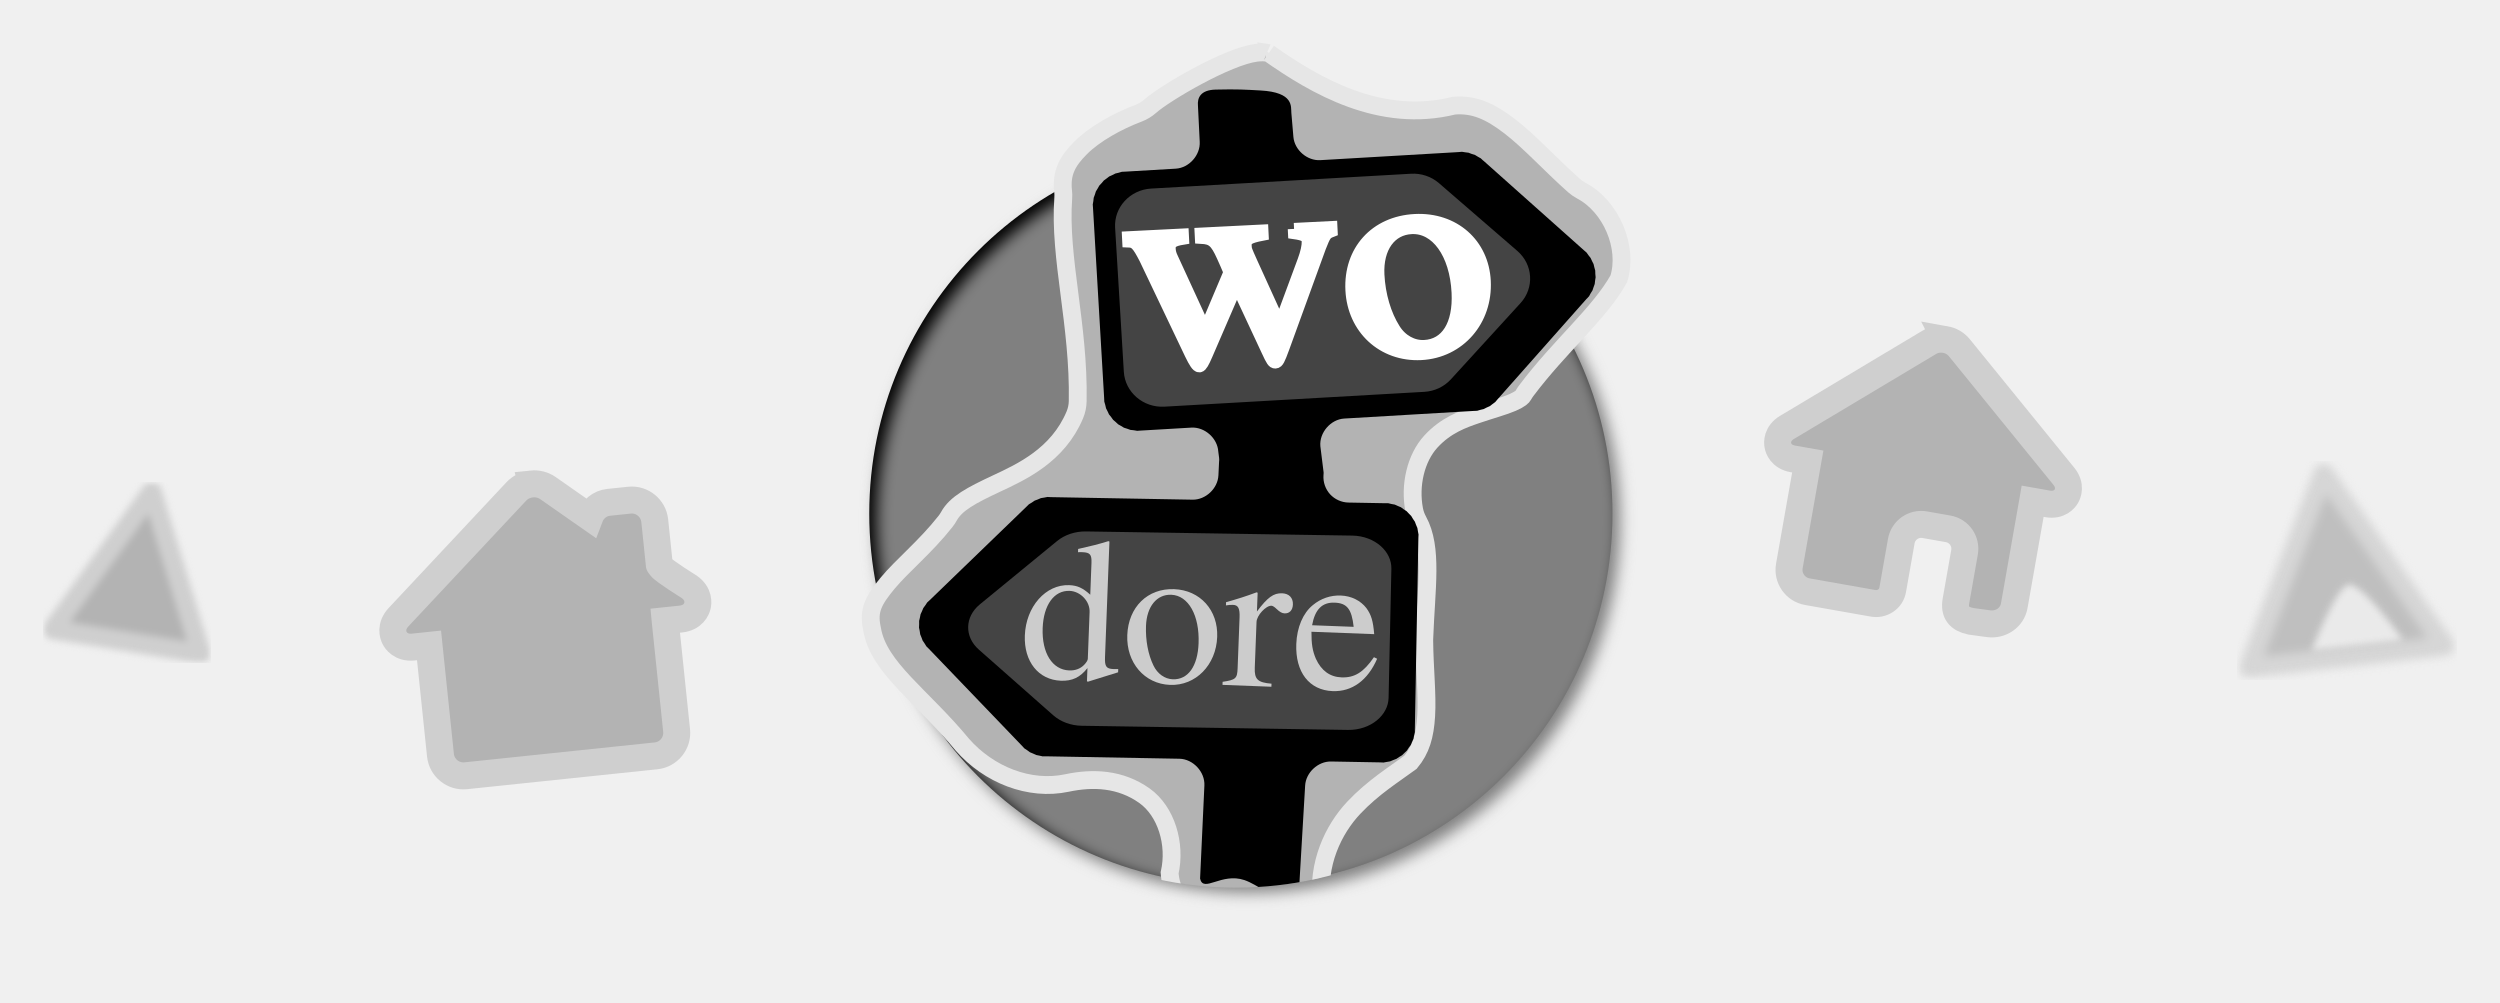
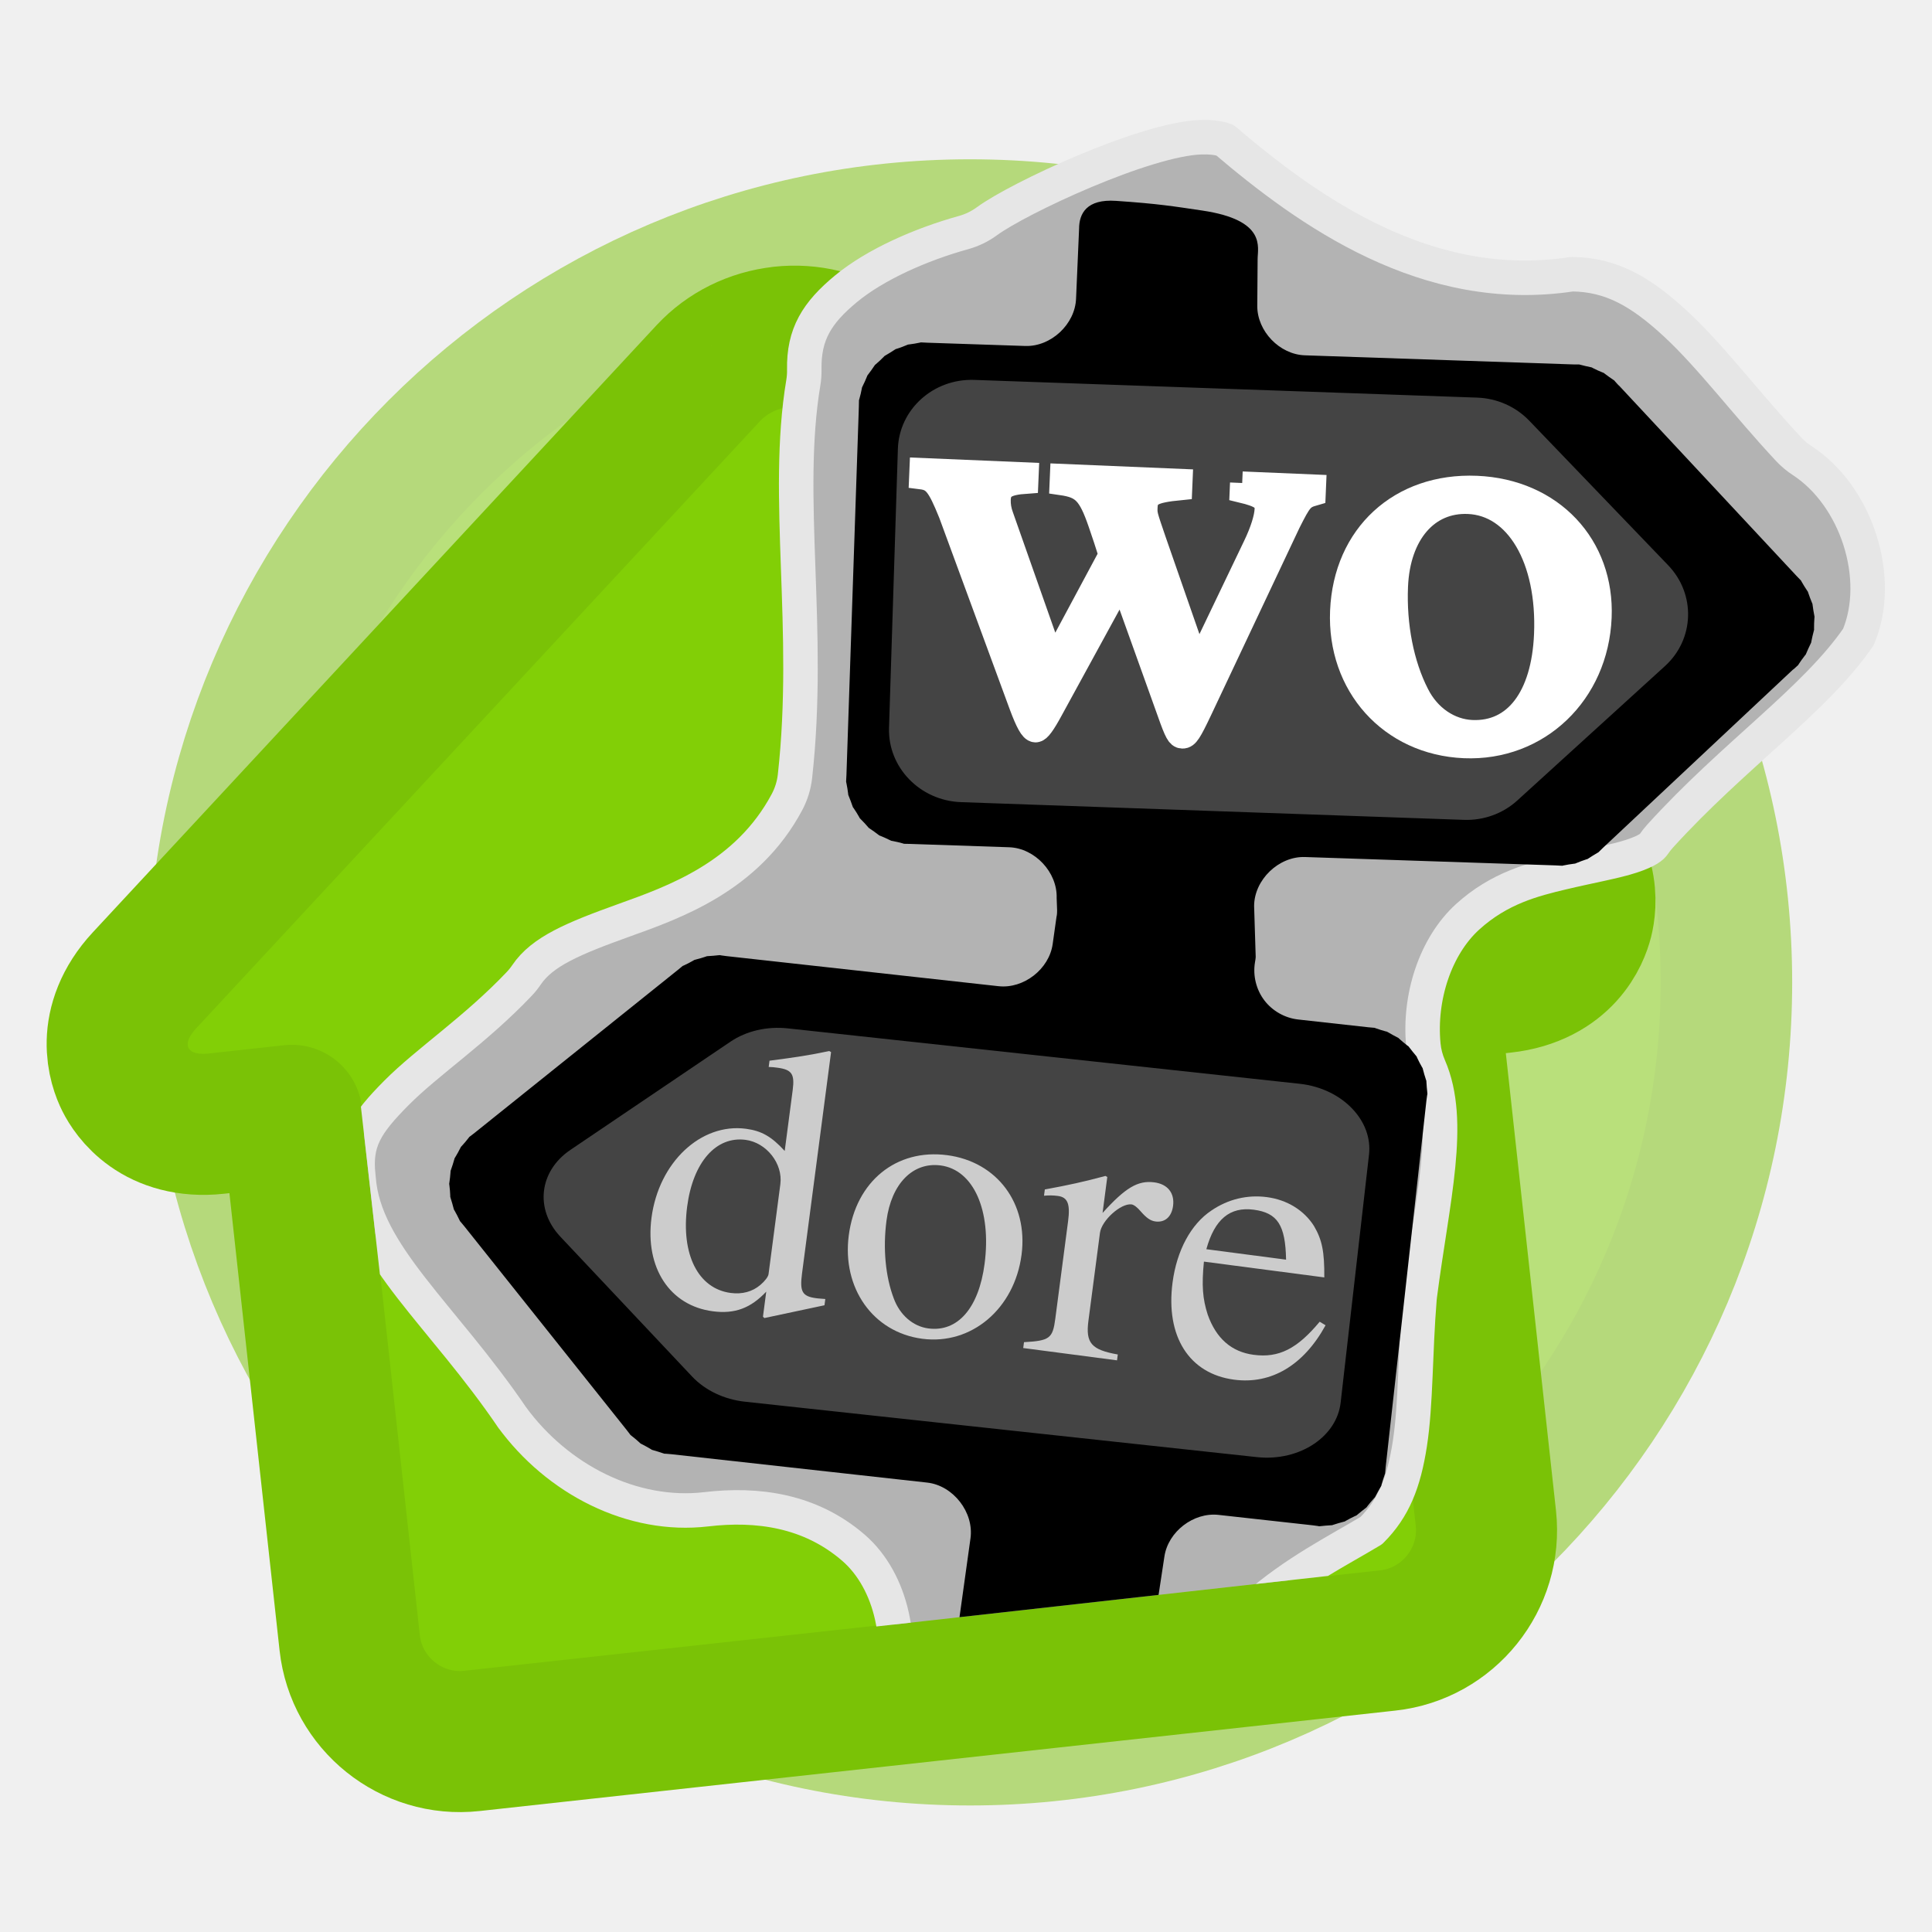
- <svg xmlns="http://www.w3.org/2000/svg" width="287.694mm" height="115.419mm" viewBox="0 0 1019.387 408.966" id="svg4378" version="1.1">
+ <svg xmlns="http://www.w3.org/2000/svg" width="115mm" height="115mm" viewBox="0 0 407.48 407.48" id="svg4378" version="1.1">
  <defs id="defs4380">
    <clipPath clipPathUnits="userSpaceOnUse" id="clipPath4178">
      <path style="color:#000000;clip-rule:nonzero;display:inline;overflow:visible;visibility:visible;opacity:1;isolation:auto;mix-blend-mode:normal;color-interpolation:sRGB;color-interpolation-filters:linearRGB;solid-color:#000000;solid-opacity:1;fill:#808080;fill-opacity:1;fill-rule:evenodd;stroke:none;stroke-width:5;stroke-linecap:round;stroke-linejoin:round;stroke-miterlimit:4;stroke-dasharray:none;stroke-dashoffset:0;stroke-opacity:0.849;color-rendering:auto;image-rendering:auto;shape-rendering:auto;text-rendering:auto;enable-background:accumulate" d="m 389.221,843.465 0,360.625 201.832,0 a 151.523,151.523 0 0 0 115.357,53.537 151.523,151.523 0 0 0 115.545,-53.537 l 254.17,0 0,-360.625 -686.904,0 z" id="path4180" />
    </clipPath>
    <filter style="color-interpolation-filters:sRGB" id="filter4191">
      <feOffset dy="3" dx="3" id="feOffset4193" />
      <feGaussianBlur stdDeviation="3" result="blur" id="feGaussianBlur4195" />
      <feFlood flood-color="rgb(0,0,0)" flood-opacity="1" result="flood" id="feFlood4197" />
      <feComposite in="flood" in2="SourceGraphic" operator="in" result="composite" id="feComposite4199" />
      <feBlend in="blur" in2="composite" mode="normal" id="feBlend4201" />
    </filter>
-     <filter style="color-interpolation-filters:sRGB" id="filter4576" x="-0.06" width="1.12" y="-0.06" height="1.12">
-       <feGaussianBlur stdDeviation="1.99" id="feGaussianBlur4578" />
-     </filter>
-     <filter style="color-interpolation-filters:sRGB" id="filter4592" x="-0.103" width="1.206" y="-0.143" height="1.287">
-       <feGaussianBlur stdDeviation="1.602" id="feGaussianBlur4594" />
-     </filter>
-     <filter style="color-interpolation-filters:sRGB" id="filter4644" x="-0.063" width="1.126" y="-0.057" height="1.115">
-       <feGaussianBlur stdDeviation="1.579" id="feGaussianBlur4646" />
-     </filter>
+     <clipPath clipPathUnits="userSpaceOnUse" id="clipPath4206">
+       <path style="fill:none;fill-rule:evenodd;stroke:#000000;stroke-width:1px;stroke-linecap:butt;stroke-linejoin:miter;stroke-opacity:1" d="m 554.466,1124.182 16.306,78.385 98.286,35.026 110.154,-22.755 L 927.134,1040.938 866.259,902.384 548.371,916.719 Z" id="path4208" />
+     </clipPath>
  </defs>
-   <g id="layer1" transform="translate(271.0137,-15.78727)">
-     <g id="g5151" transform="translate(-473.4751,-879.8851)">
-       <circle style="color:#000000;clip-rule:nonzero;display:inline;overflow:visible;visibility:visible;opacity:1;isolation:auto;mix-blend-mode:normal;color-interpolation:sRGB;color-interpolation-filters:linearRGB;solid-color:#000000;solid-opacity:1;fill:#808080;fill-opacity:1;fill-rule:evenodd;stroke:none;stroke-width:5;stroke-linecap:round;stroke-linejoin:round;stroke-miterlimit:4;stroke-dasharray:none;stroke-dashoffset:0;stroke-opacity:0.849;filter:url(#filter4191);color-rendering:auto;image-rendering:auto;shape-rendering:auto;text-rendering:auto;enable-background:accumulate" id="path4146" cx="708.43" cy="1105.094" r="151.523" />
-       <g id="g4174" clip-path="url(#clipPath4178)">
-         <path style="opacity:1;fill:#b3b3b3;fill-opacity:1;stroke:#e6e6e6;stroke-width:4.776;stroke-miterlimit:4;stroke-opacity:1" id="path5146" d="m -408.699,151.68 c -0.526,-0.077 -1.39,-0.127 -2.67,0.031 -7.737,0.958 -24.441,10.752 -28.445,14.309 a 9.975,9.975 0 0 1 -3.084,1.867 c -5.78,2.194 -11.765,5.542 -15.48,9.234 -3.716,3.692 -5.281,6.826 -4.74,11.682 a 9.975,9.975 0 0 1 0.035,1.834 c -1.173,15.971 4.25,33.91 3.869,54.361 a 9.975,9.975 0 0 1 -0.779,3.684 c -4.541,10.791 -14.245,15.225 -20.992,18.379 -6.747,3.154 -10.844,5.343 -12.707,8.738 a 9.975,9.975 0 0 1 -0.906,1.367 c -5.387,6.847 -11.66,11.896 -15.51,16.559 -3.85,4.663 -5.191,7.28 -4.219,11.967 a 9.975,9.975 0 0 1 0.07,0.369 c 1.748,10.374 13.324,17.705 24.338,31.105 l -0.213,-0.25 c 7.127,8.111 17.988,12.427 28.029,10.297 6.957,-1.477 14.32,-1.184 20.768,3.41 5.784,4.122 8.492,12.867 6.732,20.65 0.295,4.421 2.134,7.038 5.686,9.484 3.824,2.633 9.773,4.286 15.268,4.238 a 9.975,9.975 0 0 1 1.602,0.115 c 4.375,0.672 10.602,0.205 14.102,-1.258 3.5,-1.463 4.085,-1.506 3.949,-5.242 l 0.062,0.814 c -1.251,-10.538 3.135,-19.76 8.631,-25.588 5.163,-5.475 10.807,-8.949 15.18,-12.17 2.813,-3.379 3.873,-7.086 4.203,-12.428 0.348,-5.644 -0.442,-12.591 -0.52,-20.137 a 9.975,9.975 0 0 1 0.006,-0.469 c 0.495,-13.539 2.358,-24.36 -1.646,-31.641 a 9.975,9.975 0 0 1 -1.059,-2.938 c -1.256,-6.585 0.433,-13.825 4.459,-18.234 4.026,-4.409 8.651,-6.017 12.471,-7.309 3.82,-1.291 7.195,-2.202 9.373,-3.154 2.178,-0.952 2.709,-1.579 2.904,-1.936 a 9.975,9.975 0 0 1 0.773,-1.197 c 9.132,-12.15 19.618,-20.709 24.801,-29.979 2.651,-8.423 -2.061,-19.43 -10.004,-23.609 a 9.975,9.975 0 0 1 -1.979,-1.369 c -6.364,-5.652 -11.871,-11.775 -17.191,-15.859 -5.285,-4.057 -9.551,-5.98 -14.957,-5.535 -19.688,4.9 -37.11,-5.295 -49.564,-14.064 0.069,0.049 -0.119,-0.054 -0.645,-0.131 z" transform="matrix(1.523084,0,0,1.523084,1341.322,686.1157)" />
-         <path style="fill:#000000;fill-opacity:1;stroke:none" d="m 716.413,932.561 c -6.086,-0.329 -9.297,-0.575 -18.28,-0.355 -6.183,0.152 -7.493,3.365 -7.201,6.573 l 0.721,14.718 c 0.302,5.41 -4.322,10.612 -9.73,10.946 l -20.631,1.216 c -2.268,0.134 -0.505,-0.124 -2.703,0.45 -2.198,0.574 -0.523,-0.045 -2.568,0.946 -2.044,0.991 -0.531,0.026 -2.342,1.397 -1.812,1.371 -0.517,0.195 -2.027,1.892 -1.51,1.697 -0.471,0.248 -1.622,2.207 -1.15,1.959 -0.38,0.332 -1.126,2.478 -0.747,2.146 -0.317,0.408 -0.631,2.658 -0.314,2.25 -0.266,0.48 -0.135,2.748 l 4.55,77.659 0,0.045 c 0.119,2.107 -0.115,0.492 0.45,2.658 0.575,2.201 -0.047,0.566 0.946,2.613 0.993,2.046 0.068,0.484 1.441,2.297 1.373,1.813 0.146,0.517 1.847,2.027 1.701,1.51 0.244,0.472 2.207,1.622 1.963,1.15 0.328,0.382 2.478,1.126 2.149,0.745 0.449,0.32 2.703,0.631 2.253,0.311 0.432,0.27 2.703,0.136 0.015,0 0.03,0 0.045,0 l 20.766,-1.216 c 5.41,-0.302 10.612,4.322 10.946,9.73 l 0.329,2.539 c 0.021,0.21 0.036,0.42 0.045,0.631 l 0,0.405 c -0.011,0.166 -0.026,0.331 -0.045,0.496 l -0.27,5.676 c -0.244,5.329 -5.206,9.995 -10.541,9.91 l -57.749,-1.036 c -2.272,-0.042 -0.512,-0.221 -2.748,0.18 -2.236,0.401 -0.498,-0.063 -2.613,0.766 -2.115,0.829 -0.52,0.036 -2.432,1.261 -1.913,1.226 -0.525,0.092 -2.162,1.667 l -39.505,38.154 c -1.638,1.579 -0.458,0.204 -1.757,2.072 -1.299,1.868 -0.442,0.302 -1.351,2.387 -0.909,2.086 -0.371,0.39 -0.856,2.613 -0.485,2.223 -0.274,0.473 -0.315,2.748 -0.042,2.275 -0.178,0.464 0.225,2.703 0.403,2.239 -0.112,0.54 0.721,2.658 0.832,2.117 0.032,0.518 1.261,2.433 1.229,1.914 0.132,0.525 1.712,2.162 l 38.064,39.641 c 1.581,1.637 0.202,0.46 2.072,1.757 1.871,1.297 0.3,0.445 2.387,1.351 2.088,0.906 0.388,0.374 2.613,0.856 2.225,0.481 0.472,0.232 2.748,0.27 l 54.326,0.991 c 5.545,0.104 10.456,5.362 10.18,10.901 l -1.757,37.974 c 1.345,5.971 8.663,-2.571 18.07,0.602 5.478,1.848 10.96,7.259 17.887,7.41 1.959,-0.082 4.123,0.104 4.314,-2.292 l 2.568,-43.695 c 0.311,-5.283 5.249,-9.863 10.541,-9.775 l 20,0.36 c 2.27,0.039 0.469,0.224 2.703,-0.18 2.234,-0.404 0.545,0.065 2.658,-0.766 2.112,-0.832 0.522,-0.035 2.432,-1.261 1.91,-1.227 0.528,-0.091 2.162,-1.667 1.635,-1.575 0.46,-0.254 1.757,-2.117 1.297,-1.863 0.442,-0.307 1.351,-2.388 0.909,-2.08 0.324,-0.35 0.811,-2.567 0.479,-2.182 0.278,-0.597 0.315,-2.703 l 0,-0.045 1.441,-77.749 c 0.043,-2.275 0.222,-0.508 -0.18,-2.748 -0.402,-2.24 0.066,-0.54 -0.766,-2.658 -0.831,-2.118 -0.032,-0.517 -1.261,-2.432 -1.229,-1.915 -0.088,-0.524 -1.667,-2.162 -1.579,-1.639 -0.249,-0.458 -2.117,-1.757 -1.868,-1.299 -0.302,-0.442 -2.387,-1.351 -2.086,-0.909 -0.389,-0.326 -2.613,-0.811 -2.223,-0.484 -0.428,-0.274 -2.703,-0.315 l -14.82,-0.27 c -2.813,-0.049 -5.585,-1.298 -7.483,-3.374 -1.899,-2.075 -2.898,-4.947 -2.697,-7.753 l 0.045,-0.676 c 0.007,-0.59 0.015,-0.331 0,-0.406 -0.006,-0.024 0.015,0.061 0,-0.136 l -1.32,-10.647 c -0.476,-5.51 4.209,-10.933 9.73,-11.261 l 52.794,-3.108 c 0.015,0 0.03,0 0.045,0 2.272,-0.13 0.5,0.12 2.703,-0.45 2.203,-0.57 0.518,0.043 2.568,-0.946 2.049,-0.989 0.526,-0.026 2.342,-1.397 1.795,-1.353 0.553,-0.238 1.982,-1.847 l 36.442,-41.127 c 0.015,0 0.03,0 0.045,0 1.508,-1.7 0.429,-0.246 1.577,-2.207 1.148,-1.961 0.428,-0.331 1.171,-2.478 0.743,-2.147 0.32,-0.452 0.631,-2.703 0.311,-2.251 0.224,-0.435 0.09,-2.703 -0.134,-2.268 0.168,-0.504 -0.405,-2.703 -0.573,-2.199 0.045,-0.523 -0.946,-2.568 -0.991,-2.045 -0.071,-0.53 -1.441,-2.342 -1.37,-1.812 -0.15,-0.516 -1.847,-2.027 l -41.037,-36.577 0,0.045 c -1.701,-1.507 -0.245,-0.476 -2.207,-1.622 -1.962,-1.146 -0.33,-0.384 -2.478,-1.126 -2.148,-0.742 -0.406,-0.367 -2.658,-0.676 -2.251,-0.309 -0.479,-0.226 -2.748,-0.089 -0.015,1.4e-4 -0.03,1.4e-4 -0.045,0 l -56.353,3.288 c -5.326,0.308 -10.479,-4.145 -10.946,-9.46 l -0.832,-9.796 c -0.243,-2.485 1.195,-8.407 -12.605,-9.158 z" id="path5016" />
+   <g id="layer1" transform="translate(-6.213262,8.742844)">
+     <g id="g4220" transform="translate(2.751313,-18.2023)">
+       <g transform="translate(-473.4751,-879.8851)" id="g5151">
+         <g id="g4275" transform="matrix(11.85378,0,0,11.85378,11463.205,-555.0013)">
+           <ellipse style="color:#000000;clip-rule:nonzero;display:inline;overflow:visible;visibility:visible;opacity:0.5;isolation:auto;mix-blend-mode:normal;color-interpolation:sRGB;color-interpolation-filters:linearRGB;solid-color:#000000;solid-opacity:1;fill:#82cf06;fill-opacity:1;fill-rule:nonzero;stroke:#7ac206;stroke-width:2.34;stroke-linecap:round;stroke-linejoin:round;stroke-miterlimit:4;stroke-dasharray:none;stroke-dashoffset:0;stroke-opacity:1;color-rendering:auto;image-rendering:auto;shape-rendering:auto;text-rendering:auto;enable-background:accumulate" id="day3-back-7" cx="909.557" cy="139.326" rx="13.459" ry="13.475" transform="scale(-1,1)" />
+         </g>
+         <path id="hut-25-3" d="m 641.734,960.409 c -5.948,0.652 -11.423,3.357 -15.414,7.645 l 0,0 -118.913,128.059 c -4.228,4.55 -5.66,9.209 -5.75,12.983 -0.09,3.774 1.077,6.628 1.741,7.952 0.666,1.327 2.259,3.966 5.343,6.146 3.084,2.18 7.68,3.81 13.856,3.132 l 15.894,-1.743 12.201,111.249 c 1.403,12.794 12.992,22.093 25.787,20.69 L 769.632,1235.338 c 12.795,-1.403 22.093,-12.993 20.69,-25.787 l -12.182,-111.076 -0.019,-0.176 15.886,-1.742 c 6.176,-0.677 10.309,-3.264 12.848,-6.06 2.538,-2.798 3.521,-5.718 3.884,-7.157 0.362,-1.436 0.883,-4.474 -0.024,-8.14 -0.907,-3.666 -8.436,-11.435 -8.436,-11.435 L 700.984,993.879 658.446,964.528 c -4.83,-3.325 -10.766,-4.782 -16.713,-4.13 z" style="color:#000000;font-style:normal;font-variant:normal;font-weight:normal;font-stretch:normal;font-size:medium;line-height:normal;font-family:sans-serif;text-indent:0;text-align:start;text-decoration:none;text-decoration-line:none;text-decoration-style:solid;text-decoration-color:#000000;letter-spacing:normal;word-spacing:normal;text-transform:none;direction:ltr;block-progression:tb;writing-mode:lr-tb;baseline-shift:baseline;text-anchor:start;white-space:normal;clip-rule:nonzero;display:inline;overflow:visible;visibility:visible;opacity:1;isolation:auto;mix-blend-mode:normal;color-interpolation:sRGB;color-interpolation-filters:linearRGB;solid-color:#000000;solid-opacity:1;fill:#82cf06;fill-opacity:1;fill-rule:nonzero;stroke:#7ac206;stroke-width:29.754;stroke-linecap:round;stroke-linejoin:round;stroke-miterlimit:4;stroke-dasharray:none;stroke-dashoffset:0;stroke-opacity:1;color-rendering:auto;image-rendering:auto;shape-rendering:auto;text-rendering:auto;enable-background:accumulate" />
+         <g clip-path="url(#clipPath4206)" transform="matrix(0.9957508,0.09208932,-0.09208932,0.9957508,102.9833,-60.82773)" id="g4189">
+           <g id="g4174" clip-path="url(#clipPath4178)">
+             <path style="opacity:1;fill:#b3b3b3;fill-opacity:1;stroke:#e6e6e6;stroke-width:4.776;stroke-linejoin:round;stroke-miterlimit:4;stroke-opacity:1" id="path5146" d="m -408.699,151.68 c -0.526,-0.077 -1.39,-0.127 -2.67,0.031 -7.737,0.958 -24.441,10.752 -28.445,14.309 a 9.975,9.975 0 0 1 -3.084,1.867 c -5.78,2.194 -11.765,5.542 -15.48,9.234 -3.716,3.692 -5.281,6.826 -4.74,11.682 a 9.975,9.975 0 0 1 0.035,1.834 c -1.173,15.971 4.25,33.91 3.869,54.361 a 9.975,9.975 0 0 1 -0.779,3.684 c -4.541,10.791 -14.245,15.225 -20.992,18.379 -6.747,3.154 -10.844,5.343 -12.707,8.738 a 9.975,9.975 0 0 1 -0.906,1.367 c -5.387,6.847 -11.66,11.896 -15.51,16.559 -3.85,4.663 -5.191,7.28 -4.219,11.967 a 9.975,9.975 0 0 1 0.07,0.369 c 1.748,10.374 13.324,17.705 24.338,31.105 l -0.213,-0.25 c 7.127,8.111 17.988,12.427 28.029,10.297 6.957,-1.477 14.32,-1.184 20.768,3.41 5.784,4.122 8.492,12.867 6.732,20.65 0.295,4.421 2.134,7.038 5.686,9.484 3.824,2.633 9.773,4.286 15.268,4.238 a 9.975,9.975 0 0 1 1.602,0.115 c 4.375,0.672 10.602,0.205 14.102,-1.258 3.5,-1.463 4.085,-1.506 3.949,-5.242 l 0.062,0.814 c -1.251,-10.538 3.135,-19.76 8.631,-25.588 5.163,-5.475 10.807,-8.949 15.18,-12.17 2.813,-3.379 3.873,-7.086 4.203,-12.428 0.348,-5.644 -0.442,-12.591 -0.52,-20.137 a 9.975,9.975 0 0 1 0.006,-0.469 c 0.495,-13.539 2.358,-24.36 -1.646,-31.641 a 9.975,9.975 0 0 1 -1.059,-2.938 c -1.256,-6.585 0.433,-13.825 4.459,-18.234 4.026,-4.409 8.651,-6.017 12.471,-7.309 3.82,-1.291 7.195,-2.202 9.373,-3.154 2.178,-0.952 2.709,-1.579 2.904,-1.936 a 9.975,9.975 0 0 1 0.773,-1.197 c 9.132,-12.15 19.618,-20.709 24.801,-29.979 2.651,-8.423 -2.061,-19.43 -10.004,-23.609 a 9.975,9.975 0 0 1 -1.979,-1.369 c -6.364,-5.652 -11.871,-11.775 -17.191,-15.859 -5.285,-4.057 -9.551,-5.98 -14.957,-5.535 -19.688,4.9 -37.11,-5.295 -49.564,-14.064 0.069,0.049 -0.119,-0.054 -0.645,-0.131 z" transform="matrix(1.523084,0,0,1.523084,1341.322,686.1157)" />
+             <path style="fill:#000000;fill-opacity:1;stroke:none" d="m 716.413,932.561 c -6.086,-0.329 -9.297,-0.575 -18.28,-0.355 -6.183,0.152 -7.493,3.365 -7.201,6.573 l 0.721,14.718 c 0.302,5.41 -4.322,10.612 -9.73,10.946 l -20.631,1.216 c -2.268,0.134 -0.505,-0.124 -2.703,0.45 -2.198,0.574 -0.523,-0.045 -2.568,0.946 -2.044,0.991 -0.531,0.026 -2.342,1.397 -1.812,1.371 -0.517,0.195 -2.027,1.892 -1.51,1.697 -0.471,0.248 -1.622,2.207 -1.15,1.959 -0.38,0.332 -1.126,2.478 -0.747,2.146 -0.317,0.408 -0.631,2.658 -0.314,2.25 -0.266,0.48 -0.135,2.748 l 4.55,77.659 0,0.045 c 0.119,2.107 -0.115,0.492 0.45,2.658 0.575,2.201 -0.047,0.566 0.946,2.613 0.993,2.046 0.068,0.484 1.441,2.297 1.373,1.813 0.146,0.517 1.847,2.027 1.701,1.51 0.244,0.472 2.207,1.622 1.963,1.15 0.328,0.382 2.478,1.126 2.149,0.745 0.449,0.32 2.703,0.631 2.253,0.311 0.432,0.27 2.703,0.136 0.015,0 0.03,0 0.045,0 l 20.766,-1.216 c 5.41,-0.302 10.612,4.322 10.946,9.73 l 0.329,2.539 c 0.021,0.21 0.036,0.42 0.045,0.631 l 0,0.405 c -0.011,0.166 -0.026,0.331 -0.045,0.496 l -0.27,5.676 c -0.244,5.329 -5.206,9.995 -10.541,9.91 l -57.749,-1.036 c -2.272,-0.042 -0.512,-0.221 -2.748,0.18 -2.236,0.401 -0.498,-0.063 -2.613,0.766 -2.115,0.829 -0.52,0.036 -2.432,1.261 -1.913,1.226 -0.525,0.092 -2.162,1.667 l -39.505,38.154 c -1.638,1.579 -0.458,0.204 -1.757,2.072 -1.299,1.868 -0.442,0.302 -1.351,2.387 -0.909,2.086 -0.371,0.39 -0.856,2.613 -0.485,2.223 -0.274,0.473 -0.315,2.748 -0.042,2.275 -0.178,0.464 0.225,2.703 0.403,2.239 -0.112,0.54 0.721,2.658 0.832,2.117 0.032,0.518 1.261,2.433 1.229,1.914 0.132,0.525 1.712,2.162 l 38.064,39.641 c 1.581,1.637 0.202,0.46 2.072,1.757 1.871,1.297 0.3,0.445 2.387,1.351 2.088,0.906 0.388,0.374 2.613,0.856 2.225,0.481 0.472,0.232 2.748,0.27 l 54.326,0.991 c 5.545,0.104 10.456,5.362 10.18,10.901 l -1.757,37.974 c 1.345,5.971 8.663,-2.571 18.07,0.602 5.478,1.848 10.96,7.259 17.887,7.41 1.959,-0.082 4.123,0.104 4.314,-2.292 l 2.568,-43.695 c 0.311,-5.283 5.249,-9.863 10.541,-9.775 l 20,0.36 c 2.27,0.039 0.469,0.224 2.703,-0.18 2.234,-0.404 0.545,0.065 2.658,-0.766 2.112,-0.832 0.522,-0.035 2.432,-1.261 1.91,-1.227 0.528,-0.091 2.162,-1.667 1.635,-1.575 0.46,-0.254 1.757,-2.117 1.297,-1.863 0.442,-0.307 1.351,-2.388 0.909,-2.08 0.324,-0.35 0.811,-2.567 0.479,-2.182 0.278,-0.597 0.315,-2.703 l 0,-0.045 1.441,-77.749 c 0.043,-2.275 0.222,-0.508 -0.18,-2.748 -0.402,-2.24 0.066,-0.54 -0.766,-2.658 -0.831,-2.118 -0.032,-0.517 -1.261,-2.432 -1.229,-1.915 -0.088,-0.524 -1.667,-2.162 -1.579,-1.639 -0.249,-0.458 -2.117,-1.757 -1.868,-1.299 -0.302,-0.442 -2.387,-1.351 -2.086,-0.909 -0.389,-0.326 -2.613,-0.811 -2.223,-0.484 -0.428,-0.274 -2.703,-0.315 l -14.82,-0.27 c -2.813,-0.049 -5.585,-1.298 -7.483,-3.374 -1.899,-2.075 -2.898,-4.947 -2.697,-7.753 l 0.045,-0.676 c 0.007,-0.59 0.015,-0.331 0,-0.406 -0.006,-0.024 0.015,0.061 0,-0.136 l -1.32,-10.647 c -0.476,-5.51 4.209,-10.933 9.73,-11.261 l 52.794,-3.108 c 0.015,0 0.03,0 0.045,0 2.272,-0.13 0.5,0.12 2.703,-0.45 2.203,-0.57 0.518,0.043 2.568,-0.946 2.049,-0.989 0.526,-0.026 2.342,-1.397 1.795,-1.353 0.553,-0.238 1.982,-1.847 l 36.442,-41.127 c 0.015,0 0.03,0 0.045,0 1.508,-1.7 0.429,-0.246 1.577,-2.207 1.148,-1.961 0.428,-0.331 1.171,-2.478 0.743,-2.147 0.32,-0.452 0.631,-2.703 0.311,-2.251 0.224,-0.435 0.09,-2.703 -0.134,-2.268 0.168,-0.504 -0.405,-2.703 -0.573,-2.199 0.045,-0.523 -0.946,-2.568 -0.991,-2.045 -0.071,-0.53 -1.441,-2.342 -1.37,-1.812 -0.15,-0.516 -1.847,-2.027 l -41.037,-36.577 0,0.045 c -1.701,-1.507 -0.245,-0.476 -2.207,-1.622 -1.962,-1.146 -0.33,-0.384 -2.478,-1.126 -2.148,-0.742 -0.406,-0.367 -2.658,-0.676 -2.251,-0.309 -0.479,-0.226 -2.748,-0.089 -0.015,1.4e-4 -0.03,1.4e-4 -0.045,0 l -56.353,3.288 c -5.326,0.308 -10.479,-4.145 -10.946,-9.46 l -0.832,-9.796 c -0.243,-2.485 1.195,-8.407 -12.605,-9.158 z" id="path5016" />
+           </g>
+           <path style="fill:#444444;fill-opacity:1;stroke:#000000;stroke-width:6.642;stroke-miterlimit:4;stroke-dasharray:none;stroke-opacity:1" d="m 671.678,969.242 a 18.992,18.436 0 0 0 -17.841,19.482 l 3.558,58.766 a 18.992,18.436 0 0 0 20.069,17.319 l 105.938,-6.045 a 18.992,18.436 0 0 0 13.085,-6.147 l 28.414,-31.106 a 18.992,18.436 0 0 0 -1.576,-26.038 L 791.352,967.815 a 18.992,18.436 0 0 0 -13.737,-4.617 l -105.938,6.045 z" id="path15895-7-0-0" />
+           <path style="fill:#444444;fill-opacity:1;stroke:#000000;stroke-width:6.353;stroke-miterlimit:4;stroke-dasharray:none;stroke-opacity:1" d="m 752.058,1196.478 a 19.43,16.486 0 0 0 19.78,-16.177 l 1.141,-52.63 a 19.43,16.486 0 0 0 -19.065,-16.783 l -108.55,-1.694 a 19.43,16.486 0 0 0 -13.846,4.606 l -31.508,25.832 a 19.43,16.486 0 0 0 -0.505,23.319 l 30.367,26.798 a 19.43,16.486 0 0 0 13.637,5.035 l 108.55,1.694 z" id="path15895-8-1-10-7" />
+           <g transform="matrix(1.19976,-0.06027421,0.05669007,1.136193,1657.312,787.4714)" style="font-style:normal;font-variant:normal;font-weight:normal;font-stretch:normal;font-size:102.424px;line-height:125%;font-family:'Nimbus Roman No9 L';-inkscape-font-specification:'Nimbus Roman No9 L';text-align:start;writing-mode:lr-tb;text-anchor:start;fill:#ffffff;fill-opacity:1;stroke:#ffffff;stroke-width:4.275;stroke-miterlimit:4;stroke-opacity:1" id="text17048-3-1-5-2">
+             <path d="m -779.239,136.04 0,1.536 c 3.482,0.717 4.507,1.434 4.507,3.175 0,1.536 -0.615,3.995 -1.741,6.76 l -9.218,22.738 -8.604,-22.943 c -1.741,-4.712 -1.741,-4.712 -1.741,-6.043 0,-2.253 1.127,-2.97 5.941,-3.687 l 0,-1.536 -20.792,0 0,1.536 c 3.79,0.41 5.019,1.536 7.067,7.067 0.717,1.946 1.434,3.892 2.048,5.736 l -9.321,20.382 -10.14,-26.733 c -0.41,-1.024 -0.615,-2.048 -0.615,-3.073 0,-2.151 1.229,-2.97 4.712,-3.38 l 0,-1.536 -18.436,0 0,1.536 c 2.356,0.205 3.175,1.229 5.428,6.453 l 13.827,35.029 c 1.229,3.073 2.048,4.507 2.663,4.507 0.512,0 1.332,-1.332 2.561,-3.995 l 11.472,-24.582 9.321,24.172 c 1.434,3.79 1.844,4.404 2.458,4.404 0.717,0 1.229,-0.922 2.868,-5.019 l 14.135,-35.439 c 1.844,-4.302 2.151,-4.814 4.199,-5.531 l 0,-1.536 -12.598,0" style="fill:#ffffff;stroke:#ffffff" id="path4962-5" />
+             <path d="m -738.099,135.016 c -13.315,0 -22.636,9.833 -22.636,23.967 0,13.827 9.525,24.172 22.431,24.172 12.905,0 22.738,-10.857 22.738,-24.992 0,-13.418 -9.423,-23.148 -22.533,-23.148 m -1.332,2.868 c 8.604,0 14.647,9.833 14.647,23.865 0,11.574 -4.609,18.539 -12.291,18.539 -3.995,0 -7.784,-2.458 -9.935,-6.555 -2.868,-5.326 -4.507,-12.496 -4.507,-19.768 0,-9.73 4.814,-16.081 12.086,-16.081" style="fill:#ffffff;stroke:#ffffff" id="path4964-9" />
+           </g>
+           <g transform="matrix(1.10422,0.04223762,-0.04223762,1.10422,1610.221,824.5484)" style="font-style:normal;font-variant:normal;font-weight:normal;font-stretch:normal;font-size:75.237px;line-height:125%;font-family:'Nimbus Roman No9 L';-inkscape-font-specification:'Nimbus Roman No9 L';text-align:start;writing-mode:lr-tb;text-anchor:start;fill:#cccccc;fill-opacity:1;stroke:none" id="text17048-4-3-9">
+             <path d="m -859.868,349.053 11.06,-3.912 0,-1.204 c -1.354,0.075 -1.505,0.075 -1.73,0.075 -2.709,0 -3.31,-0.828 -3.31,-4.289 l 0,-42.659 -0.376,-0.15 c -3.611,1.279 -6.245,2.031 -11.06,3.31 l 0,1.204 c 0.602,-0.075 1.053,-0.075 1.655,-0.075 2.784,0 3.461,0.752 3.461,3.837 l 0,11.737 c -2.859,-2.408 -4.89,-3.235 -7.9,-3.235 -8.652,0 -15.649,8.502 -15.649,19.185 0,9.63 5.643,16.176 13.919,16.176 4.213,0 7.072,-1.505 9.63,-5.041 l 0,4.815 0.301,0.226 m -0.301,-8.427 c 0,0.527 -0.527,1.429 -1.279,2.257 -1.354,1.505 -3.235,2.257 -5.417,2.257 -6.245,0 -10.383,-6.019 -10.383,-15.273 0,-8.502 3.687,-14.069 9.405,-14.069 3.988,0 7.674,3.536 7.674,7.524 l 0,17.305" style="fill:#cccccc" id="path4953-4" />
+             <path d="m -829.322,313.692 c -9.781,0 -16.627,7.223 -16.627,17.605 0,10.157 6.997,17.756 16.477,17.756 9.48,0 16.703,-7.975 16.703,-18.358 0,-9.856 -6.922,-17.004 -16.552,-17.004 m -0.978,2.107 c 6.32,0 10.759,7.223 10.759,17.53 0,8.502 -3.386,13.618 -9.028,13.618 -2.934,0 -5.718,-1.806 -7.298,-4.815 -2.107,-3.912 -3.31,-9.179 -3.31,-14.521 0,-7.148 3.536,-11.812 8.878,-11.812" style="fill:#cccccc" id="path4955-2" />
+             <path d="m -809.986,318.959 c 1.053,-0.226 1.73,-0.301 2.633,-0.301 1.881,0 2.558,1.204 2.558,4.514 l 0,18.809 c 0,3.762 -0.527,4.289 -5.342,5.191 l 0,1.129 18.057,0 0,-1.129 c -5.116,-0.226 -6.395,-1.354 -6.395,-5.643 l 0,-16.928 c 0,-2.408 3.235,-6.169 5.267,-6.169 0.451,0 1.129,0.376 1.956,1.129 1.204,1.053 2.031,1.505 3.009,1.505 1.806,0 2.934,-1.279 2.934,-3.386 0,-2.483 -1.58,-3.988 -4.138,-3.988 -3.16,0 -5.342,1.73 -9.028,7.072 l 0,-6.922 -0.376,-0.15 c -3.988,1.655 -6.696,2.633 -11.135,4.063 l 0,1.204" style="fill:#cccccc" id="path4957-3" />
+             <path d="m -754.688,335.962 c -3.611,5.718 -6.847,7.9 -11.662,7.9 -4.289,0 -7.524,-2.182 -9.706,-6.47 -1.354,-2.859 -1.881,-5.342 -2.031,-9.931 l 23.173,0 c -0.602,-4.89 -1.354,-7.072 -3.235,-9.48 -2.257,-2.709 -5.718,-4.289 -9.63,-4.289 -3.762,0 -7.298,1.354 -10.157,3.912 -3.536,3.085 -5.568,8.427 -5.568,14.596 0,10.383 5.417,16.853 14.069,16.853 7.148,0 12.79,-4.439 15.95,-12.565 l -1.204,-0.527 m -23.248,-10.909 c 0.828,-5.868 3.386,-8.652 7.975,-8.652 4.589,0 6.395,2.107 7.373,8.652 l -15.348,0" style="fill:#cccccc" id="path4959-0" />
+           </g>
+         </g>
      </g>
-       <path style="fill:#444444;fill-opacity:1;stroke:#000000;stroke-width:6.642;stroke-miterlimit:4;stroke-dasharray:none;stroke-opacity:1" d="m 671.678,969.242 a 18.992,18.436 0 0 0 -17.841,19.482 l 3.558,58.766 a 18.992,18.436 0 0 0 20.069,17.319 l 105.938,-6.045 a 18.992,18.436 0 0 0 13.085,-6.147 l 28.414,-31.106 a 18.992,18.436 0 0 0 -1.576,-26.038 L 791.352,967.815 a 18.992,18.436 0 0 0 -13.737,-4.617 l -105.938,6.045 z" id="path15895-7-0-0" />
-       <path style="fill:#444444;fill-opacity:1;stroke:#000000;stroke-width:6.353;stroke-miterlimit:4;stroke-dasharray:none;stroke-opacity:1" d="m 752.058,1196.478 a 19.43,16.486 0 0 0 19.78,-16.177 l 1.141,-52.63 a 19.43,16.486 0 0 0 -19.065,-16.783 l -108.55,-1.694 a 19.43,16.486 0 0 0 -13.846,4.606 l -31.508,25.832 a 19.43,16.486 0 0 0 -0.505,23.319 l 30.367,26.798 a 19.43,16.486 0 0 0 13.637,5.035 l 108.55,1.694 z" id="path15895-8-1-10-7" />
-       <g transform="matrix(1.19976,-0.06027421,0.05669007,1.136193,1657.312,787.4714)" style="font-style:normal;font-variant:normal;font-weight:normal;font-stretch:normal;font-size:102.424px;line-height:125%;font-family:'Nimbus Roman No9 L';-inkscape-font-specification:'Nimbus Roman No9 L';text-align:start;writing-mode:lr-tb;text-anchor:start;fill:#ffffff;fill-opacity:1;stroke:#ffffff;stroke-width:4.275;stroke-miterlimit:4;stroke-opacity:1" id="text17048-3-1-5-2">
-         <path d="m -779.239,136.04 0,1.536 c 3.482,0.717 4.507,1.434 4.507,3.175 0,1.536 -0.615,3.995 -1.741,6.76 l -9.218,22.738 -8.604,-22.943 c -1.741,-4.712 -1.741,-4.712 -1.741,-6.043 0,-2.253 1.127,-2.97 5.941,-3.687 l 0,-1.536 -20.792,0 0,1.536 c 3.79,0.41 5.019,1.536 7.067,7.067 0.717,1.946 1.434,3.892 2.048,5.736 l -9.321,20.382 -10.14,-26.733 c -0.41,-1.024 -0.615,-2.048 -0.615,-3.073 0,-2.151 1.229,-2.97 4.712,-3.38 l 0,-1.536 -18.436,0 0,1.536 c 2.356,0.205 3.175,1.229 5.428,6.453 l 13.827,35.029 c 1.229,3.073 2.048,4.507 2.663,4.507 0.512,0 1.332,-1.332 2.561,-3.995 l 11.472,-24.582 9.321,24.172 c 1.434,3.79 1.844,4.404 2.458,4.404 0.717,0 1.229,-0.922 2.868,-5.019 l 14.135,-35.439 c 1.844,-4.302 2.151,-4.814 4.199,-5.531 l 0,-1.536 -12.598,0" style="fill:#ffffff;stroke:#ffffff" id="path4962-5" />
-         <path d="m -738.099,135.016 c -13.315,0 -22.636,9.833 -22.636,23.967 0,13.827 9.525,24.172 22.431,24.172 12.905,0 22.738,-10.857 22.738,-24.992 0,-13.418 -9.423,-23.148 -22.533,-23.148 m -1.332,2.868 c 8.604,0 14.647,9.833 14.647,23.865 0,11.574 -4.609,18.539 -12.291,18.539 -3.995,0 -7.784,-2.458 -9.935,-6.555 -2.868,-5.326 -4.507,-12.496 -4.507,-19.768 0,-9.73 4.814,-16.081 12.086,-16.081" style="fill:#ffffff;stroke:#ffffff" id="path4964-9" />
-       </g>
-       <g transform="matrix(1.10422,0.04223762,-0.04223762,1.10422,1610.221,824.5484)" style="font-style:normal;font-variant:normal;font-weight:normal;font-stretch:normal;font-size:75.237px;line-height:125%;font-family:'Nimbus Roman No9 L';-inkscape-font-specification:'Nimbus Roman No9 L';text-align:start;writing-mode:lr-tb;text-anchor:start;fill:#cccccc;fill-opacity:1;stroke:none" id="text17048-4-3-9">
-         <path d="m -859.868,349.053 11.06,-3.912 0,-1.204 c -1.354,0.075 -1.505,0.075 -1.73,0.075 -2.709,0 -3.31,-0.828 -3.31,-4.289 l 0,-42.659 -0.376,-0.15 c -3.611,1.279 -6.245,2.031 -11.06,3.31 l 0,1.204 c 0.602,-0.075 1.053,-0.075 1.655,-0.075 2.784,0 3.461,0.752 3.461,3.837 l 0,11.737 c -2.859,-2.408 -4.89,-3.235 -7.9,-3.235 -8.652,0 -15.649,8.502 -15.649,19.185 0,9.63 5.643,16.176 13.919,16.176 4.213,0 7.072,-1.505 9.63,-5.041 l 0,4.815 0.301,0.226 m -0.301,-8.427 c 0,0.527 -0.527,1.429 -1.279,2.257 -1.354,1.505 -3.235,2.257 -5.417,2.257 -6.245,0 -10.383,-6.019 -10.383,-15.273 0,-8.502 3.687,-14.069 9.405,-14.069 3.988,0 7.674,3.536 7.674,7.524 l 0,17.305" style="fill:#cccccc" id="path4953-4" />
-         <path d="m -829.322,313.692 c -9.781,0 -16.627,7.223 -16.627,17.605 0,10.157 6.997,17.756 16.477,17.756 9.48,0 16.703,-7.975 16.703,-18.358 0,-9.856 -6.922,-17.004 -16.552,-17.004 m -0.978,2.107 c 6.32,0 10.759,7.223 10.759,17.53 0,8.502 -3.386,13.618 -9.028,13.618 -2.934,0 -5.718,-1.806 -7.298,-4.815 -2.107,-3.912 -3.31,-9.179 -3.31,-14.521 0,-7.148 3.536,-11.812 8.878,-11.812" style="fill:#cccccc" id="path4955-2" />
-         <path d="m -809.986,318.959 c 1.053,-0.226 1.73,-0.301 2.633,-0.301 1.881,0 2.558,1.204 2.558,4.514 l 0,18.809 c 0,3.762 -0.527,4.289 -5.342,5.191 l 0,1.129 18.057,0 0,-1.129 c -5.116,-0.226 -6.395,-1.354 -6.395,-5.643 l 0,-16.928 c 0,-2.408 3.235,-6.169 5.267,-6.169 0.451,0 1.129,0.376 1.956,1.129 1.204,1.053 2.031,1.505 3.009,1.505 1.806,0 2.934,-1.279 2.934,-3.386 0,-2.483 -1.58,-3.988 -4.138,-3.988 -3.16,0 -5.342,1.73 -9.028,7.072 l 0,-6.922 -0.376,-0.15 c -3.988,1.655 -6.696,2.633 -11.135,4.063 l 0,1.204" style="fill:#cccccc" id="path4957-3" />
-         <path d="m -754.688,335.962 c -3.611,5.718 -6.847,7.9 -11.662,7.9 -4.289,0 -7.524,-2.182 -9.706,-6.47 -1.354,-2.859 -1.881,-5.342 -2.031,-9.931 l 23.173,0 c -0.602,-4.89 -1.354,-7.072 -3.235,-9.48 -2.257,-2.709 -5.718,-4.289 -9.63,-4.289 -3.762,0 -7.298,1.354 -10.157,3.912 -3.536,3.085 -5.568,8.427 -5.568,14.596 0,10.383 5.417,16.853 14.069,16.853 7.148,0 12.79,-4.439 15.95,-12.565 l -1.204,-0.527 m -23.248,-10.909 c 0.828,-5.868 3.386,-8.652 7.975,-8.652 4.589,0 6.395,2.107 7.373,8.652 l -15.348,0" style="fill:#cccccc" id="path4959-0" />
-       </g>
-       <path style="color:#000000;font-style:normal;font-variant:normal;font-weight:normal;font-stretch:normal;font-size:medium;line-height:normal;font-family:sans-serif;text-indent:0;text-align:start;text-decoration:none;text-decoration-line:none;text-decoration-style:solid;text-decoration-color:#000000;letter-spacing:normal;word-spacing:normal;text-transform:none;direction:ltr;block-progression:tb;writing-mode:lr-tb;baseline-shift:baseline;text-anchor:start;white-space:normal;clip-rule:nonzero;display:inline;overflow:visible;visibility:visible;opacity:1;isolation:auto;mix-blend-mode:normal;color-interpolation:sRGB;color-interpolation-filters:linearRGB;solid-color:#000000;solid-opacity:1;fill:#b3b3b3;fill-opacity:1;fill-rule:nonzero;stroke:#cfcfcf;stroke-width:11;stroke-linecap:round;stroke-linejoin:miter;stroke-miterlimit:4;stroke-dasharray:none;stroke-dashoffset:0;stroke-opacity:1;color-rendering:auto;image-rendering:auto;shape-rendering:auto;text-rendering:auto;enable-background:accumulate" d="m 419.198,1093.014 c -2.39,0.25 -4.594,1.327 -6.206,3.043 l 0,0 -48.02,51.267 c -1.707,1.821 -2.292,3.692 -2.336,5.21 -0.044,1.518 0.419,2.669 0.683,3.202 0.265,0.535 0.899,1.6 2.133,2.483 1.234,0.884 3.076,1.548 5.558,1.289 l 6.386,-0.668 4.669,44.777 c 0.537,5.15 5.172,8.914 10.313,8.376 l 77.613,-8.121 c 5.141,-0.538 8.899,-5.181 8.362,-10.33 l -4.662,-44.708 -0.007,-0.07 6.383,-0.668 c 2.482,-0.26 4.147,-1.292 5.172,-2.412 1.025,-1.12 1.426,-2.293 1.574,-2.871 0.148,-0.577 0.364,-1.798 0.007,-3.275 -0.357,-1.477 -1.317,-3.189 -3.364,-4.617 0,0 -10.245,-6.342 -11.509,-8.043 -1.264,-1.701 -0.276,-0.344 -0.388,-0.534 -0.111,-0.19 -0.277,-0.599 -0.277,-0.599 l -1.851,-17.75 c -0.537,-5.15 -5.172,-8.914 -10.313,-8.377 l -8.482,0.888 c -3.645,0.381 -6.498,2.866 -7.715,6.092 l -17.022,-11.895 c -1.933,-1.347 -4.313,-1.946 -6.703,-1.696 z" id="path4321" />
-       <path style="color:#000000;font-style:normal;font-variant:normal;font-weight:normal;font-stretch:normal;font-size:medium;line-height:normal;font-family:sans-serif;text-indent:0;text-align:start;text-decoration:none;text-decoration-line:none;text-decoration-style:solid;text-decoration-color:#000000;letter-spacing:normal;word-spacing:normal;text-transform:none;direction:ltr;block-progression:tb;writing-mode:lr-tb;baseline-shift:baseline;text-anchor:start;white-space:normal;clip-rule:nonzero;display:inline;overflow:visible;visibility:visible;opacity:1;isolation:auto;mix-blend-mode:normal;color-interpolation:sRGB;color-interpolation-filters:linearRGB;solid-color:#000000;solid-opacity:1;fill:#b3b3b3;fill-opacity:1;fill-rule:nonzero;stroke:#cfcfcf;stroke-width:11;stroke-linecap:round;stroke-linejoin:miter;stroke-miterlimit:4;stroke-dasharray:none;stroke-dashoffset:0;stroke-opacity:1;color-rendering:auto;image-rendering:auto;shape-rendering:auto;text-rendering:auto;enable-background:accumulate" d="m 995.644,1034.112 c -2.276,-0.402 -4.599,0.01 -6.543,1.168 l -5.7e-4,0 -57.956,34.647 c -2.06,1.231 -3.095,2.804 -3.537,4.195 -0.442,1.391 -0.318,2.577 -0.215,3.14 0.103,0.565 0.408,1.716 1.316,2.859 0.908,1.143 2.436,2.246 4.799,2.663 l 6.083,1.074 -7.515,42.608 c -0.864,4.9 2.427,9.606 7.324,10.471 l 26.521,4.685 c 3.839,0.818 7.692,-1.586 8.317,-5.546 l 3.483,-19.749 c 0.795,-4.509 5.063,-7.498 9.568,-6.702 l 9.522,1.682 c 4.505,0.796 7.492,5.067 6.697,9.575 l -3.477,19.713 c -0.877,4.967 1.37,7.41 5.991,8.406 l 7.298,0.994 c 4.927,0.671 9.599,-2.429 10.463,-7.329 l 7.503,-42.542 0.011,-0.066 6.08,1.074 c 2.364,0.417 4.176,-0.095 5.42,-0.858 1.244,-0.763 1.925,-1.74 2.215,-2.235 0.29,-0.494 0.812,-1.565 0.872,-3.024 0.06,-1.459 -0.375,-3.295 -1.891,-5.157 l -42.599,-52.406 c -1.431,-1.757 -3.475,-2.941 -5.751,-3.343 z" id="path4321-7" />
-       <path style="color:#000000;clip-rule:nonzero;display:inline;overflow:visible;visibility:visible;opacity:1;isolation:auto;mix-blend-mode:normal;color-interpolation:sRGB;color-interpolation-filters:linearRGB;solid-color:#000000;solid-opacity:1;fill:#b3b3b3;fill-opacity:1;fill-rule:nonzero;stroke:#cfcfcf;stroke-width:8;stroke-linecap:round;stroke-linejoin:round;stroke-miterlimit:4;stroke-dasharray:none;stroke-dashoffset:0;stroke-opacity:1;filter:url(#filter4644);color-rendering:auto;image-rendering:auto;shape-rendering:auto;text-rendering:auto;enable-background:accumulate" d="m 223.967,1152.309 c 60.367,9.845 60.367,9.845 60.367,9.845 l -19.987,-65.949 z" id="path4373" />
-       <path style="color:#000000;clip-rule:nonzero;display:inline;overflow:visible;visibility:visible;opacity:0.8;isolation:auto;mix-blend-mode:normal;color-interpolation:sRGB;color-interpolation-filters:linearRGB;solid-color:#000000;solid-opacity:1;fill:#b3b3b3;fill-opacity:1;fill-rule:nonzero;stroke:#cfcfcf;stroke-width:8;stroke-linecap:round;stroke-linejoin:round;stroke-miterlimit:4;stroke-dasharray:none;stroke-dashoffset:0;stroke-opacity:1;filter:url(#filter4576);color-rendering:auto;image-rendering:auto;shape-rendering:auto;text-rendering:auto;enable-background:accumulate" d="m 1119.445,1167.994 c 79.91,-8.986 79.91,-8.986 79.91,-8.986 l -49.47,-70.296 z" id="path4373-5" />
-       <path style="color:#000000;clip-rule:nonzero;display:inline;overflow:visible;visibility:visible;opacity:0.8;isolation:auto;mix-blend-mode:normal;color-interpolation:sRGB;color-interpolation-filters:linearRGB;solid-color:#000000;solid-opacity:1;fill:#f5f5f5;fill-opacity:1;fill-rule:nonzero;stroke:none;stroke-width:7;stroke-linecap:round;stroke-linejoin:round;stroke-miterlimit:4;stroke-dasharray:none;stroke-dashoffset:0;stroke-opacity:1;filter:url(#filter4592);color-rendering:auto;image-rendering:auto;shape-rendering:auto;text-rendering:auto;enable-background:accumulate" d="m 1145.08,1160.872 37.242,-4.188 c 0,0 -16.518,-23.365 -22.204,-22.619 -5.018,0.659 -15.038,26.807 -15.038,26.807 z" id="hut-75-3-5" />
    </g>
  </g>
</svg>
